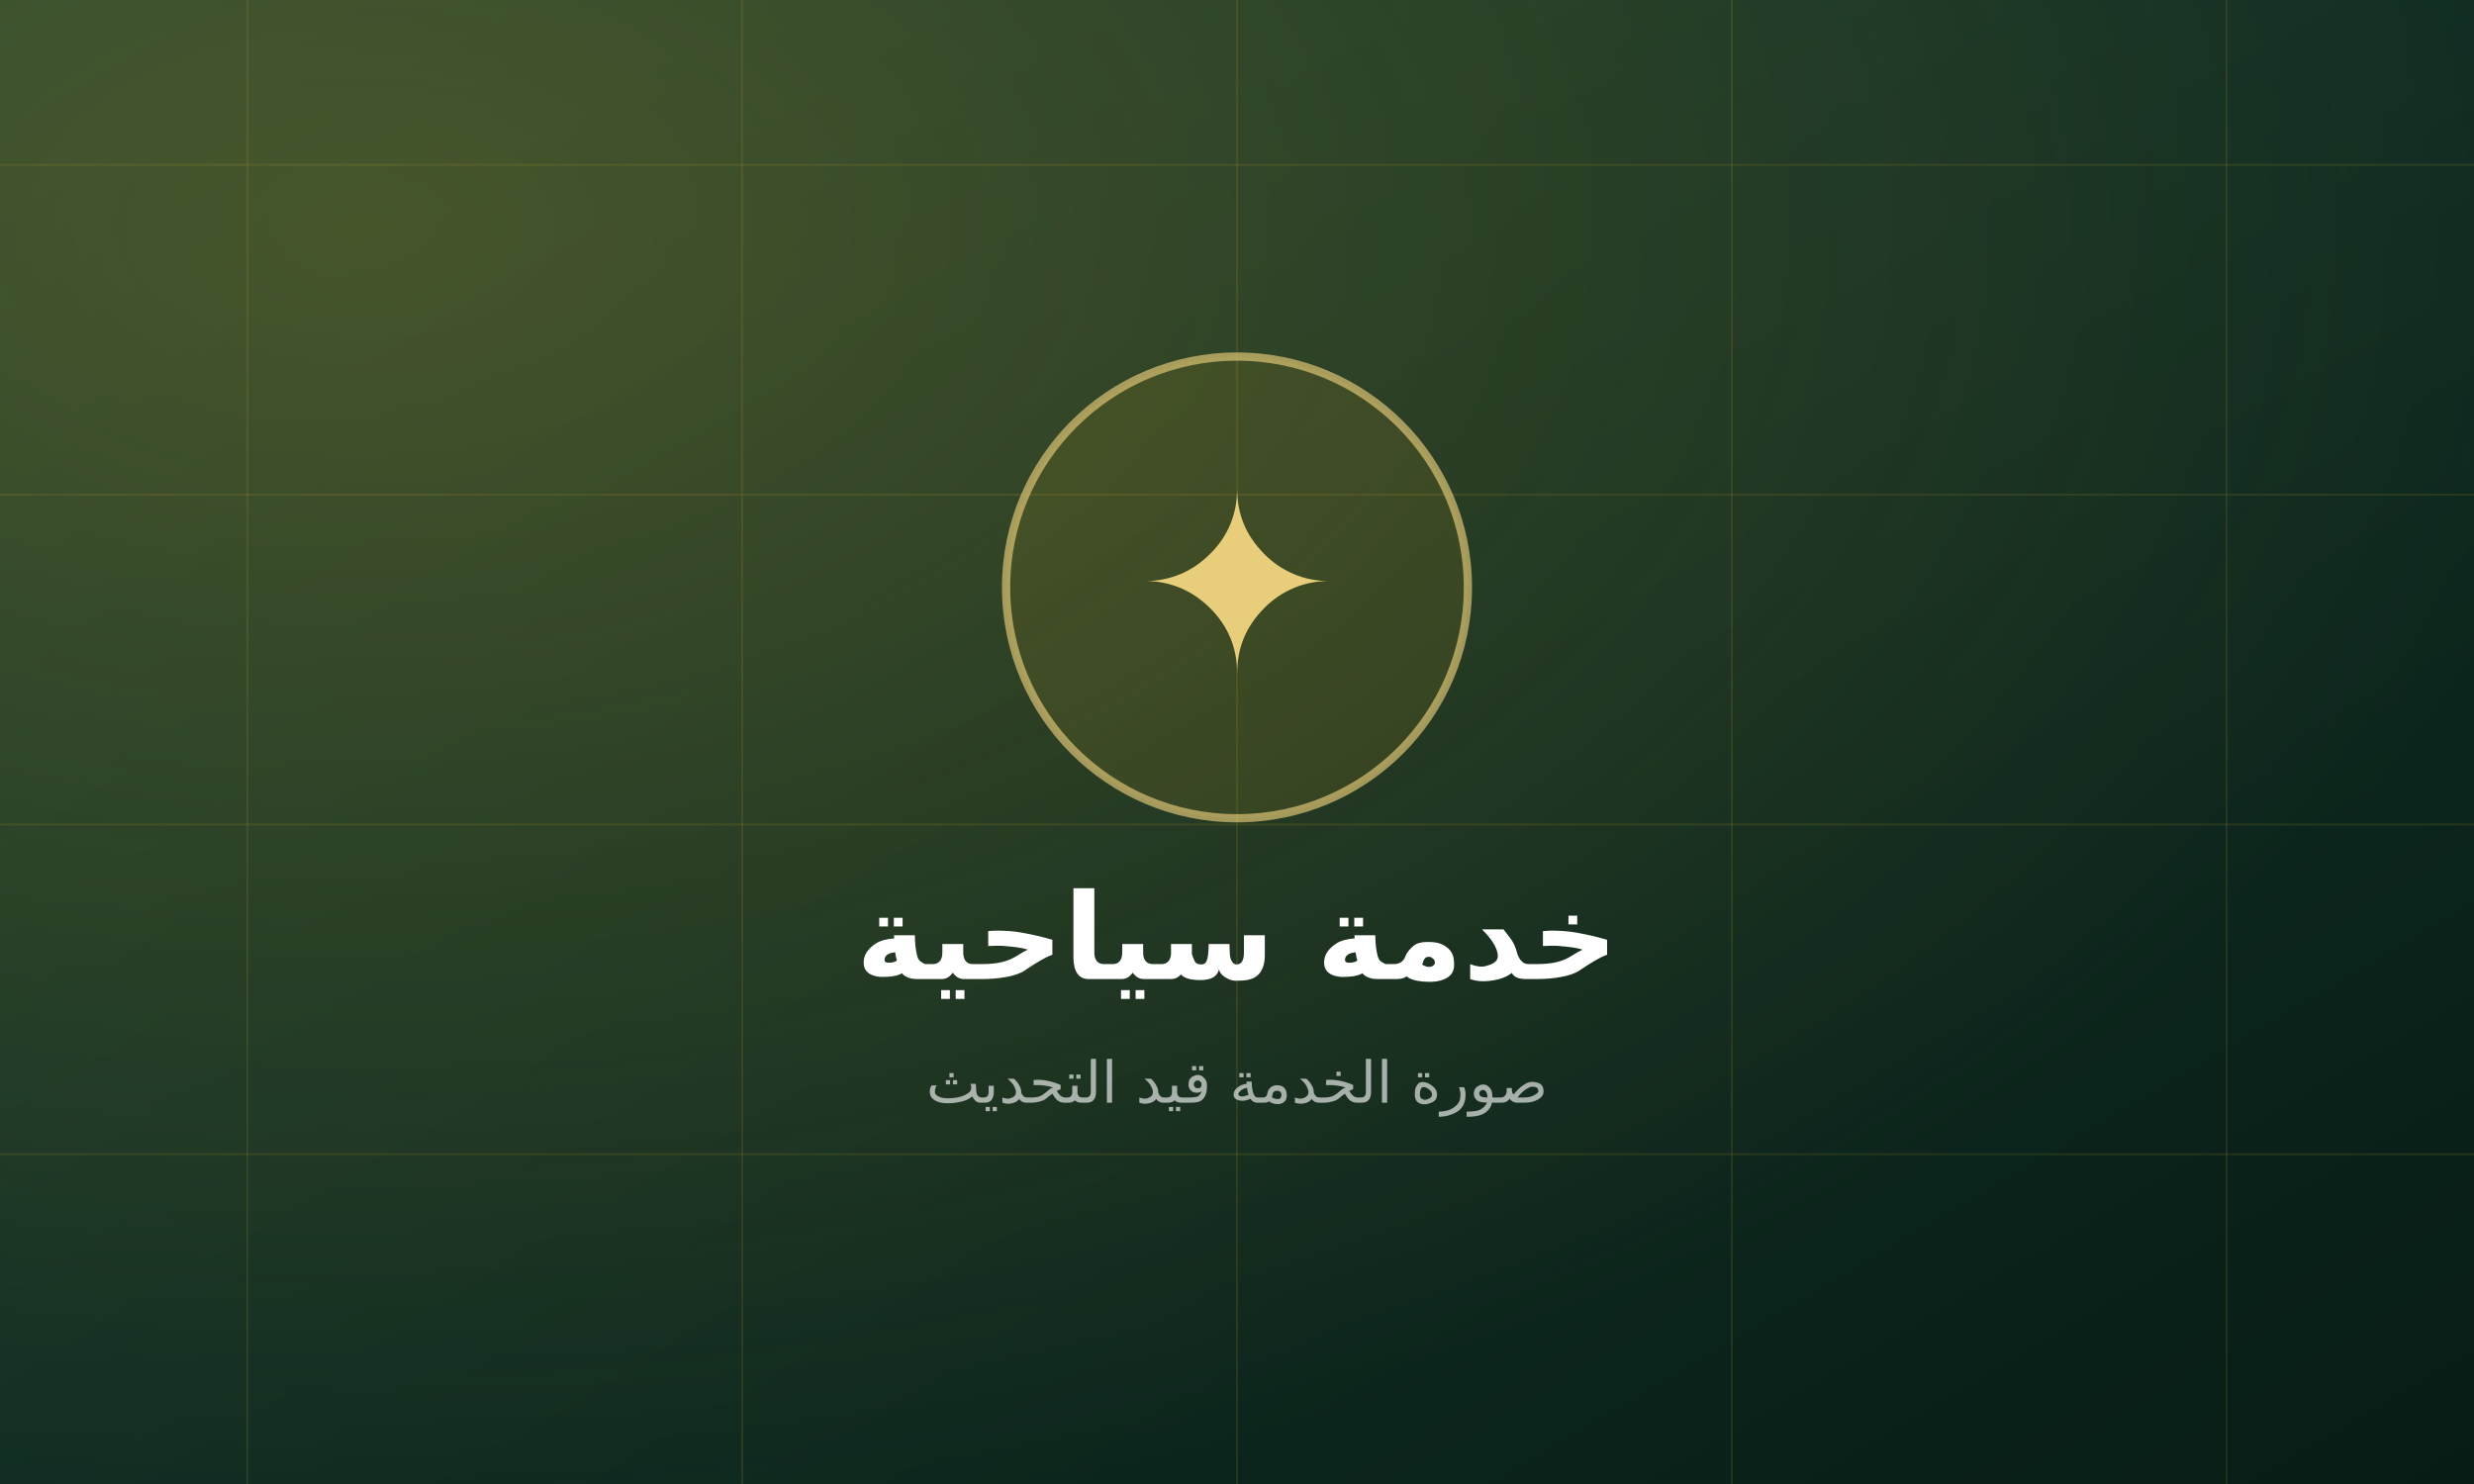
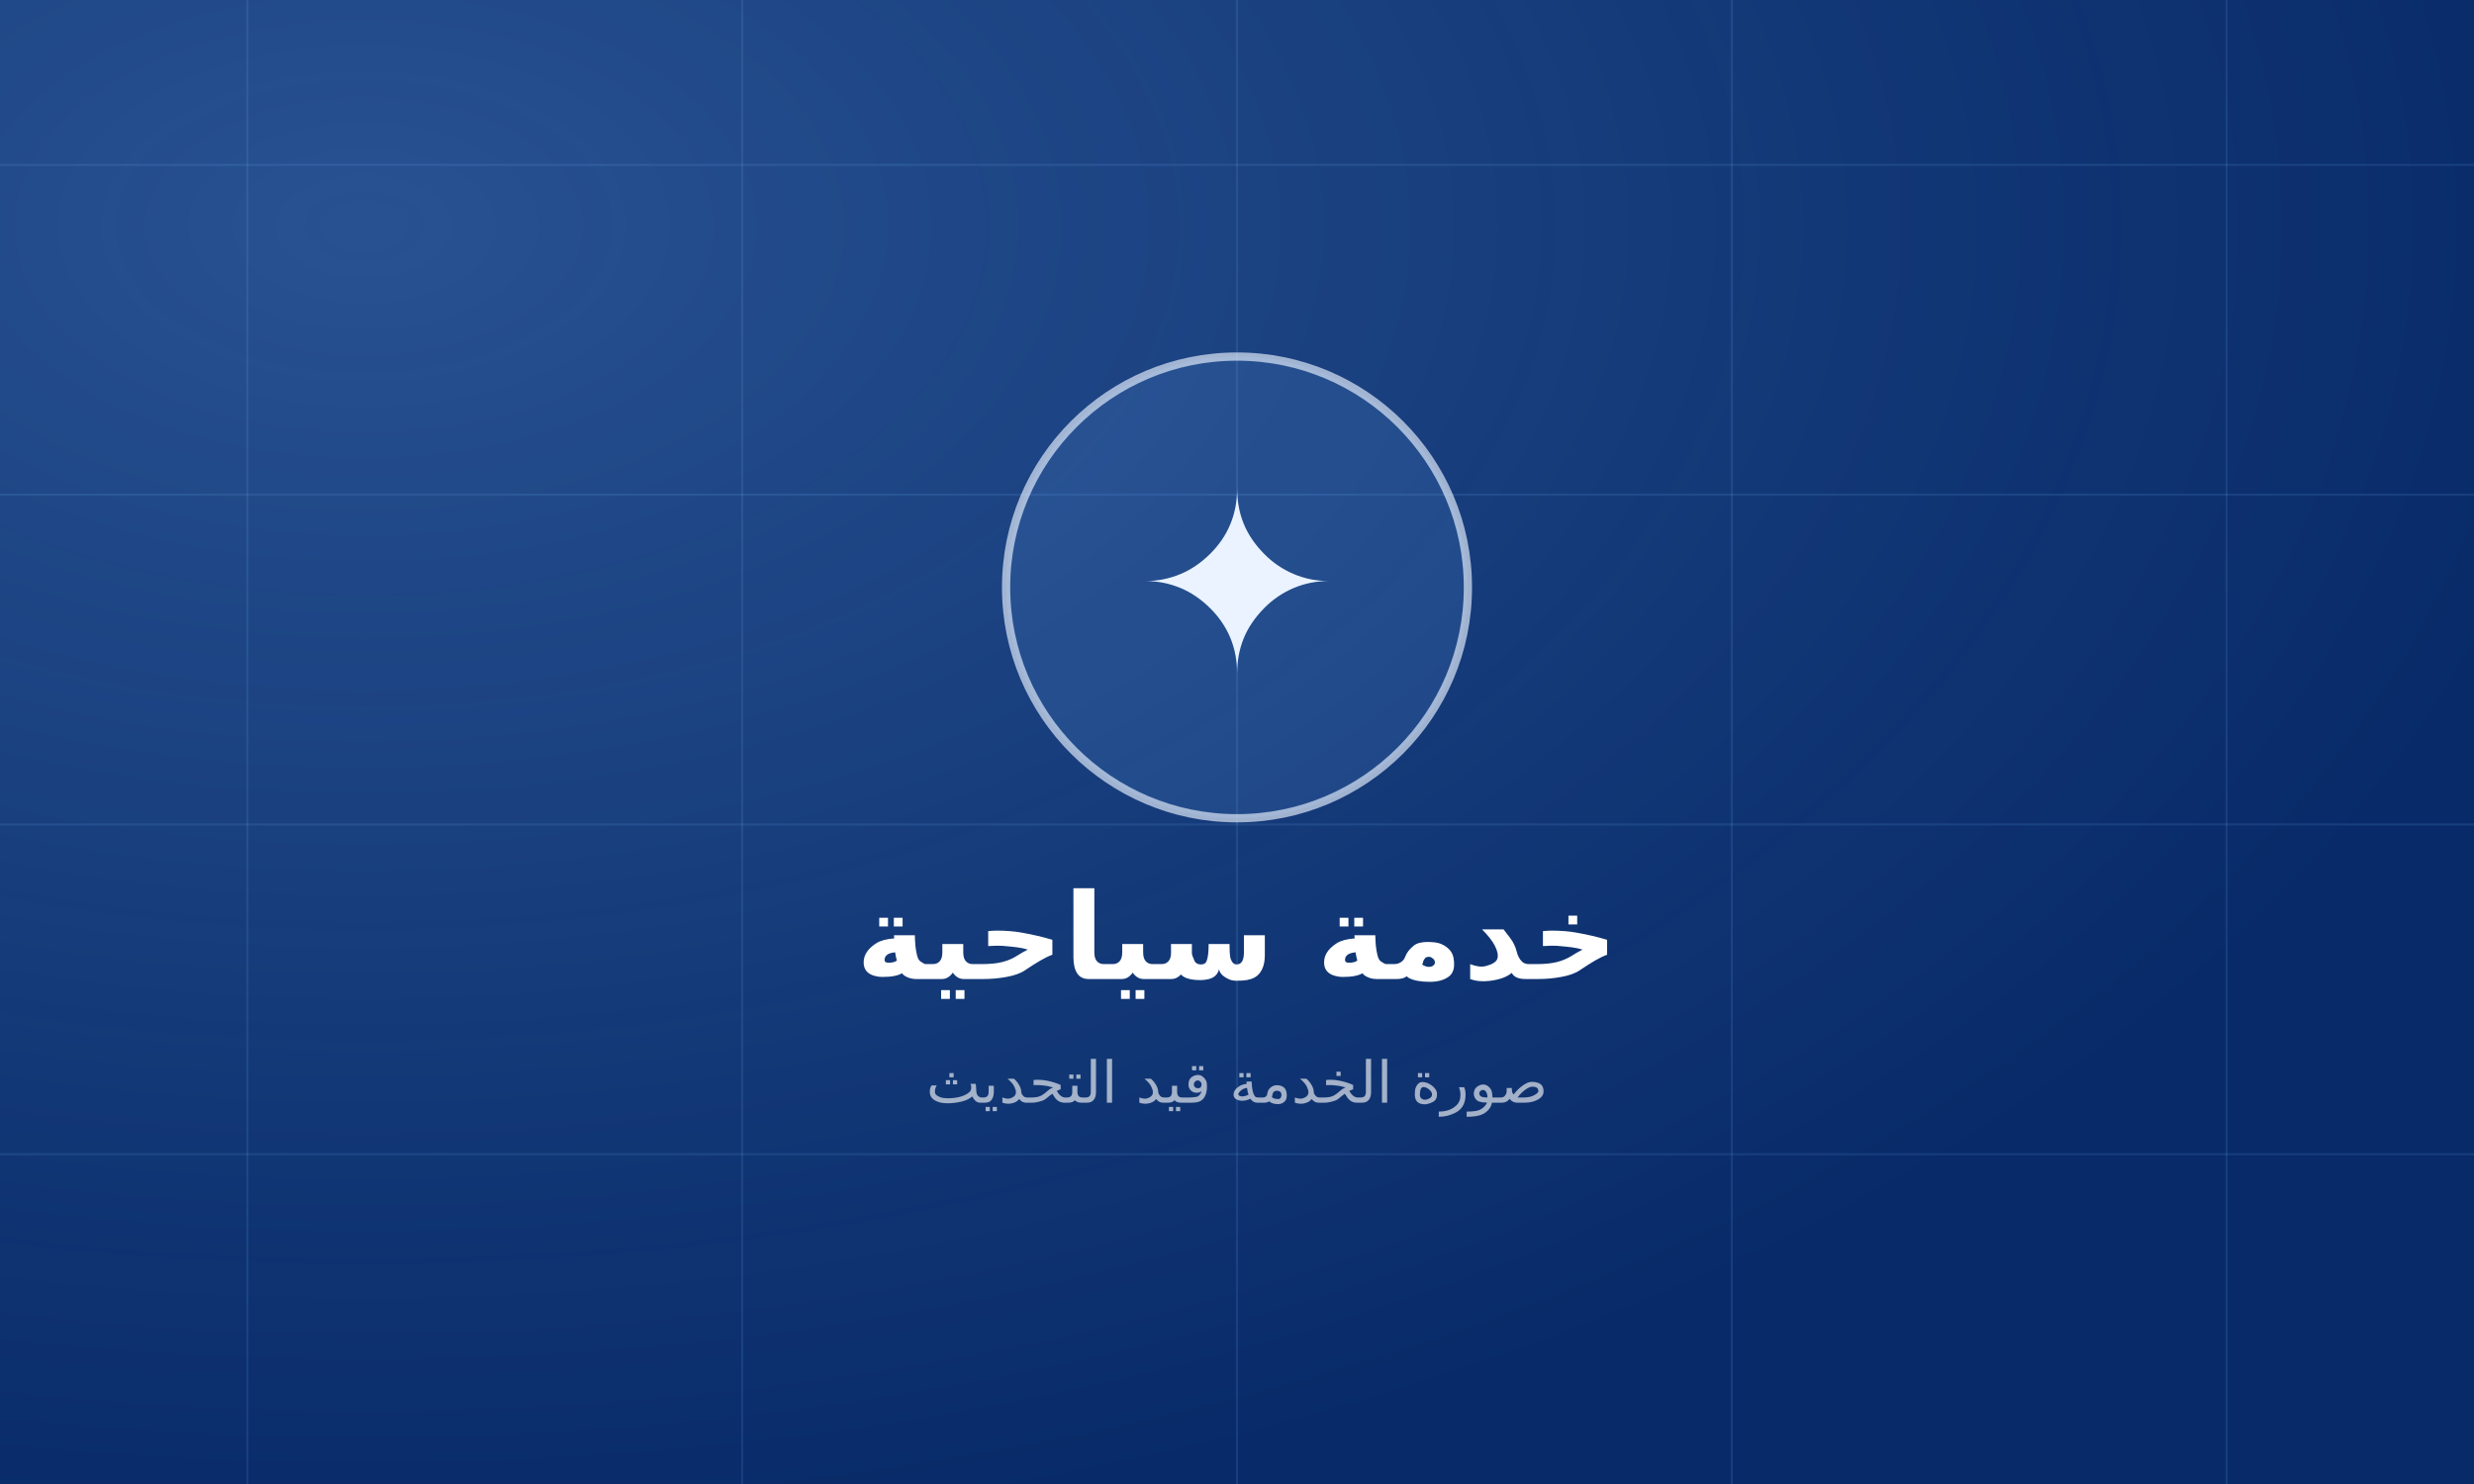
<svg xmlns="http://www.w3.org/2000/svg" viewBox="0 0 1200 720" role="img" aria-labelledby="t d">
  <defs>
    <linearGradient id="g" x1="0" y1="0" x2="1" y2="1">
-       <stop stop-color="#173d31" />
-       <stop offset="1" stop-color="#071c15" />
+       <stop stop-color="#082a68" />
+       <stop offset="1" stop-color="#082a68" />
    </linearGradient>
    <radialGradient id="r" cx=".15" cy=".15" r=".9">
-       <stop stop-color="#c9a227" stop-opacity=".28" />
-       <stop offset="1" stop-color="#c9a227" stop-opacity="0" />
+       <stop stop-color="#79b8ff" stop-opacity=".28" />
+       <stop offset="1" stop-color="#79b8ff" stop-opacity="0" />
    </radialGradient>
  </defs>
  <rect width="1200" height="720" fill="url(#g)" />
  <rect width="1200" height="720" fill="url(#r)" />
-   <g fill="none" stroke="#c9a227" stroke-opacity=".13">
+   <g fill="none" stroke="#79b8ff" stroke-opacity=".13">
    <path d="M0 80h1200M0 240h1200M0 400h1200M0 560h1200" />
    <path d="M120 0v720M360 0v720M600 0v720M840 0v720M1080 0v720" />
  </g>
-   <circle cx="600" cy="285" r="112" fill="#c9a227" fill-opacity=".12" stroke="#e8cd7a" stroke-opacity=".65" stroke-width="4" />
-   <text x="600" y="325" text-anchor="middle" fill="#e8cd7a" font-family="Arial,Tahoma,sans-serif" font-size="118">✦</text>
+   <circle cx="600" cy="285" r="112" fill="#79b8ff" fill-opacity=".12" stroke="#eaf3ff" stroke-opacity=".65" stroke-width="4" />
+   <text x="600" y="325" text-anchor="middle" fill="#eaf3ff" font-family="Arial,Tahoma,sans-serif" font-size="118">✦</text>
  <text x="600" y="475" text-anchor="middle" fill="#fff" font-family="Tahoma,Arial,sans-serif" font-size="58" font-weight="700">خدمة سياحية</text>
  <text x="600" y="535" text-anchor="middle" fill="#fff" fill-opacity=".62" font-family="Tahoma,Arial,sans-serif" font-size="28">صورة الخدمة قيد التحديث</text>
</svg>
